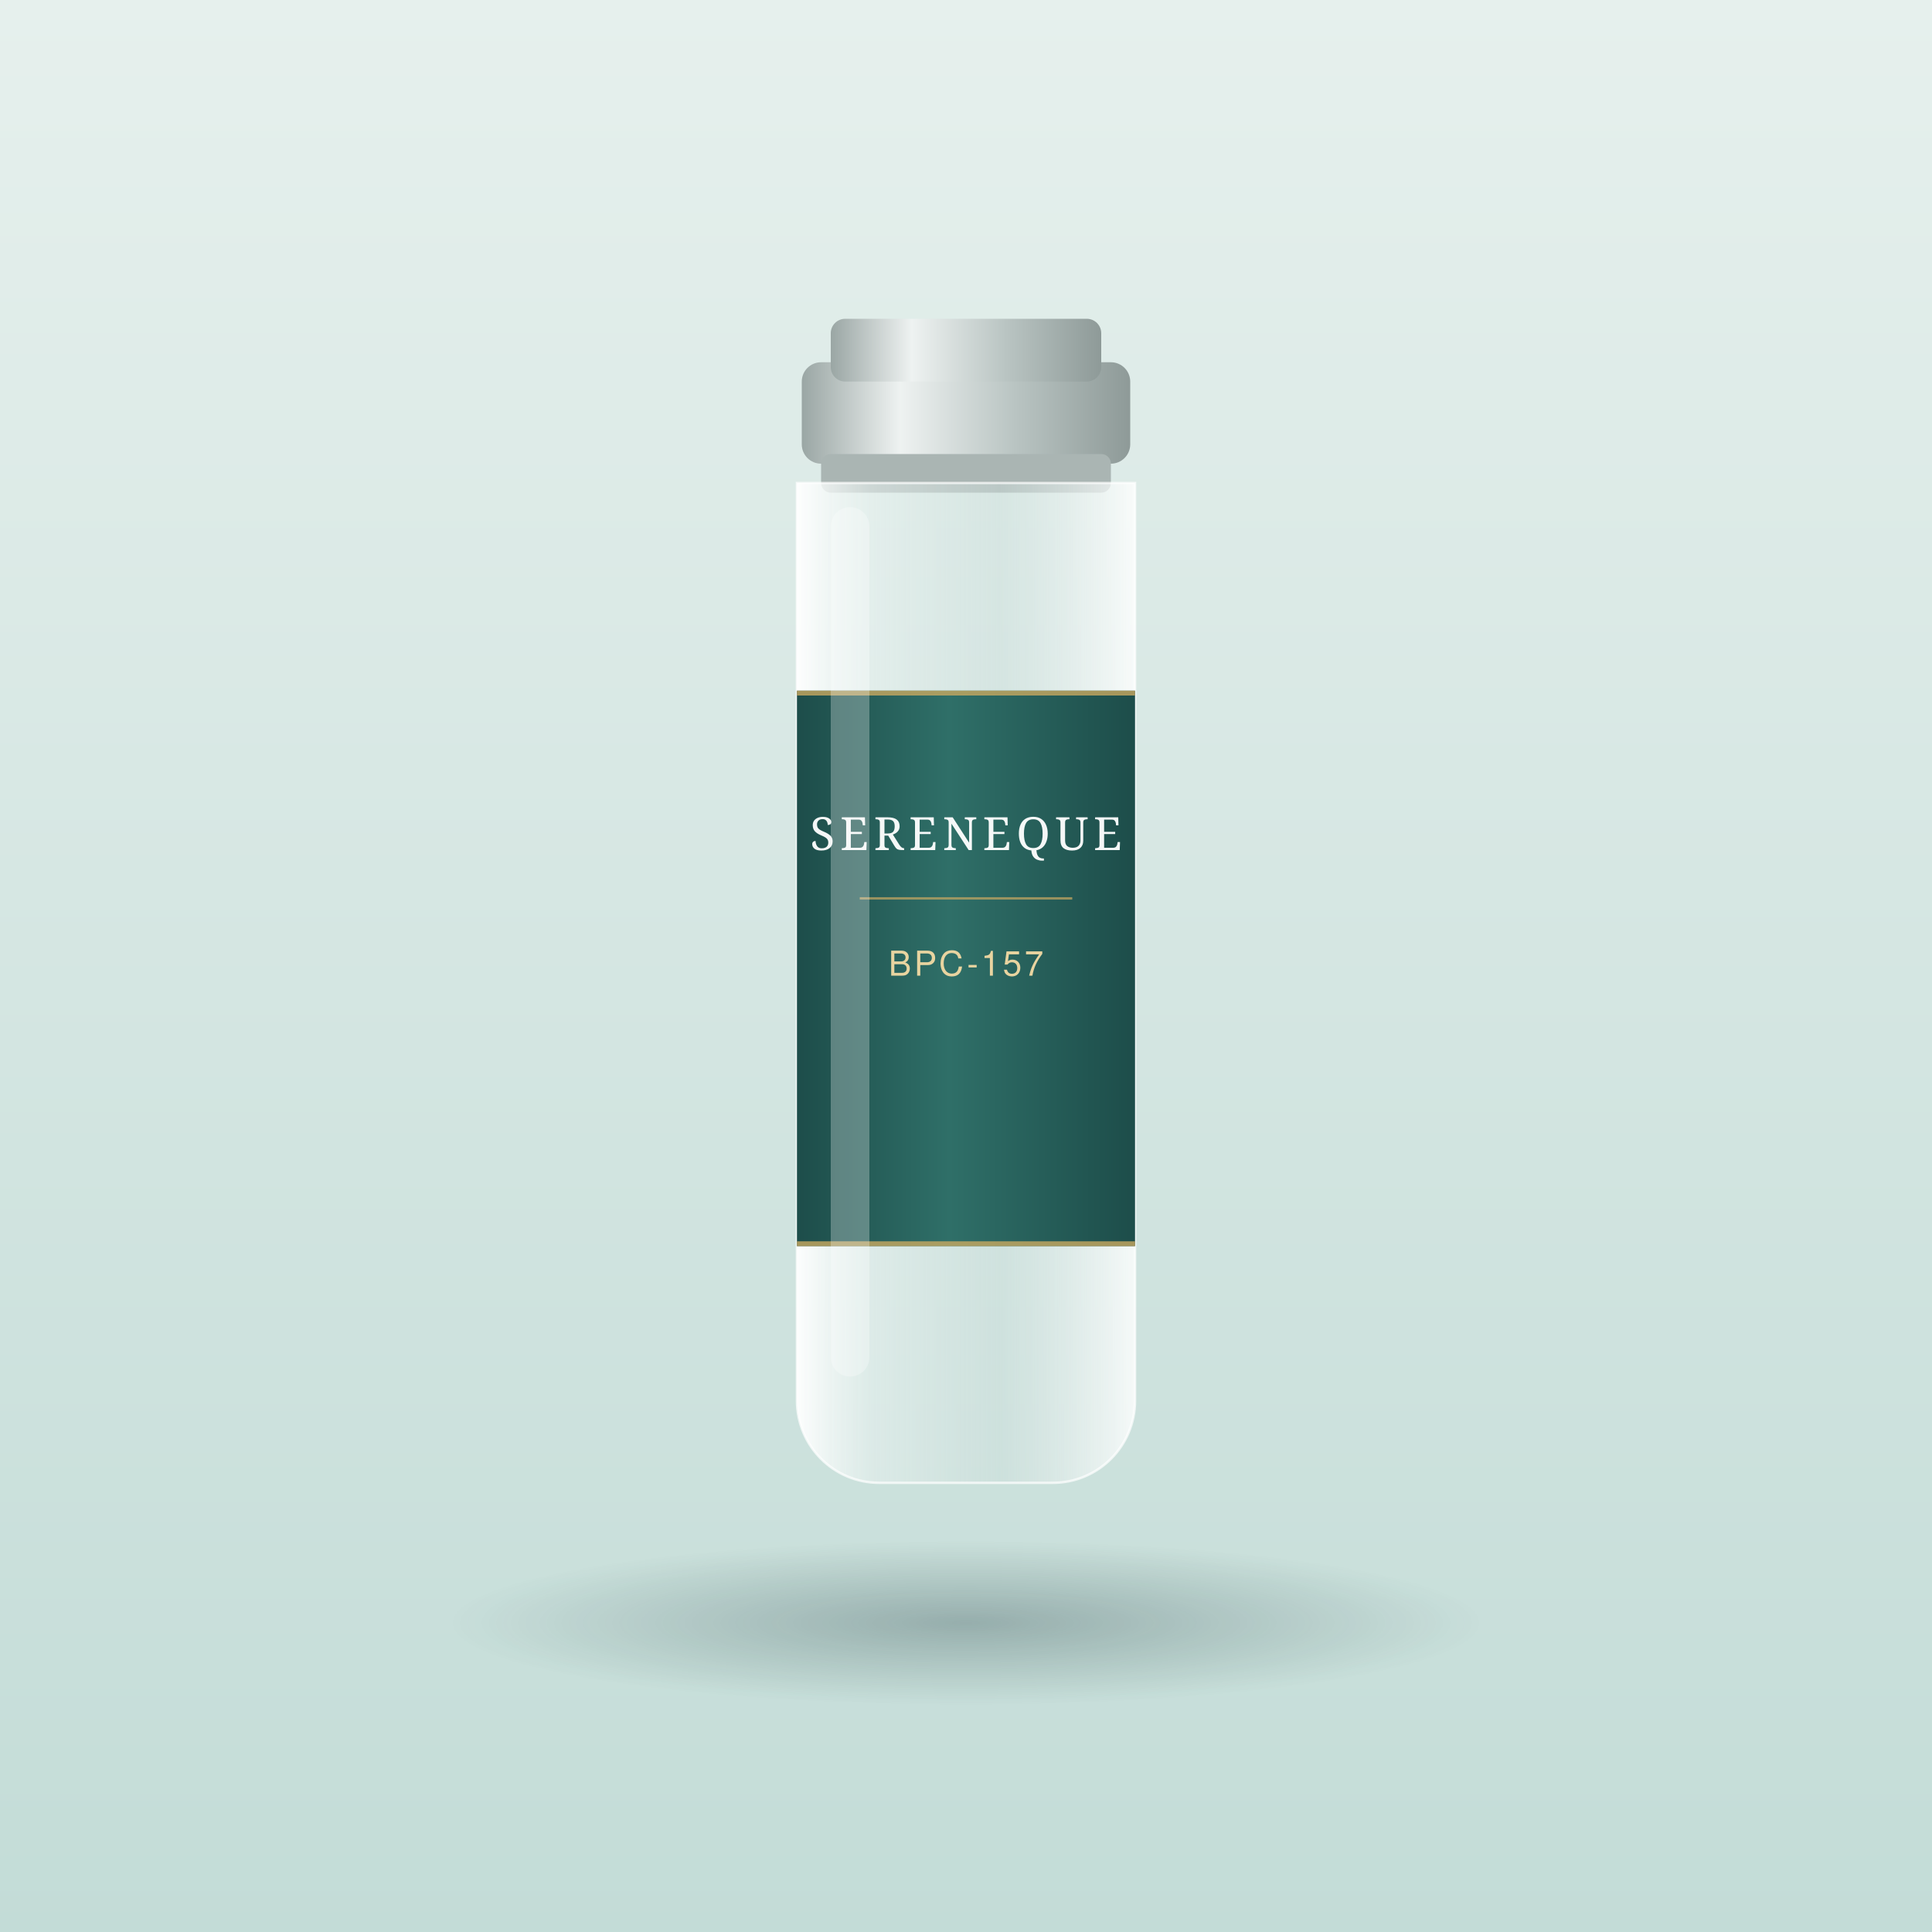
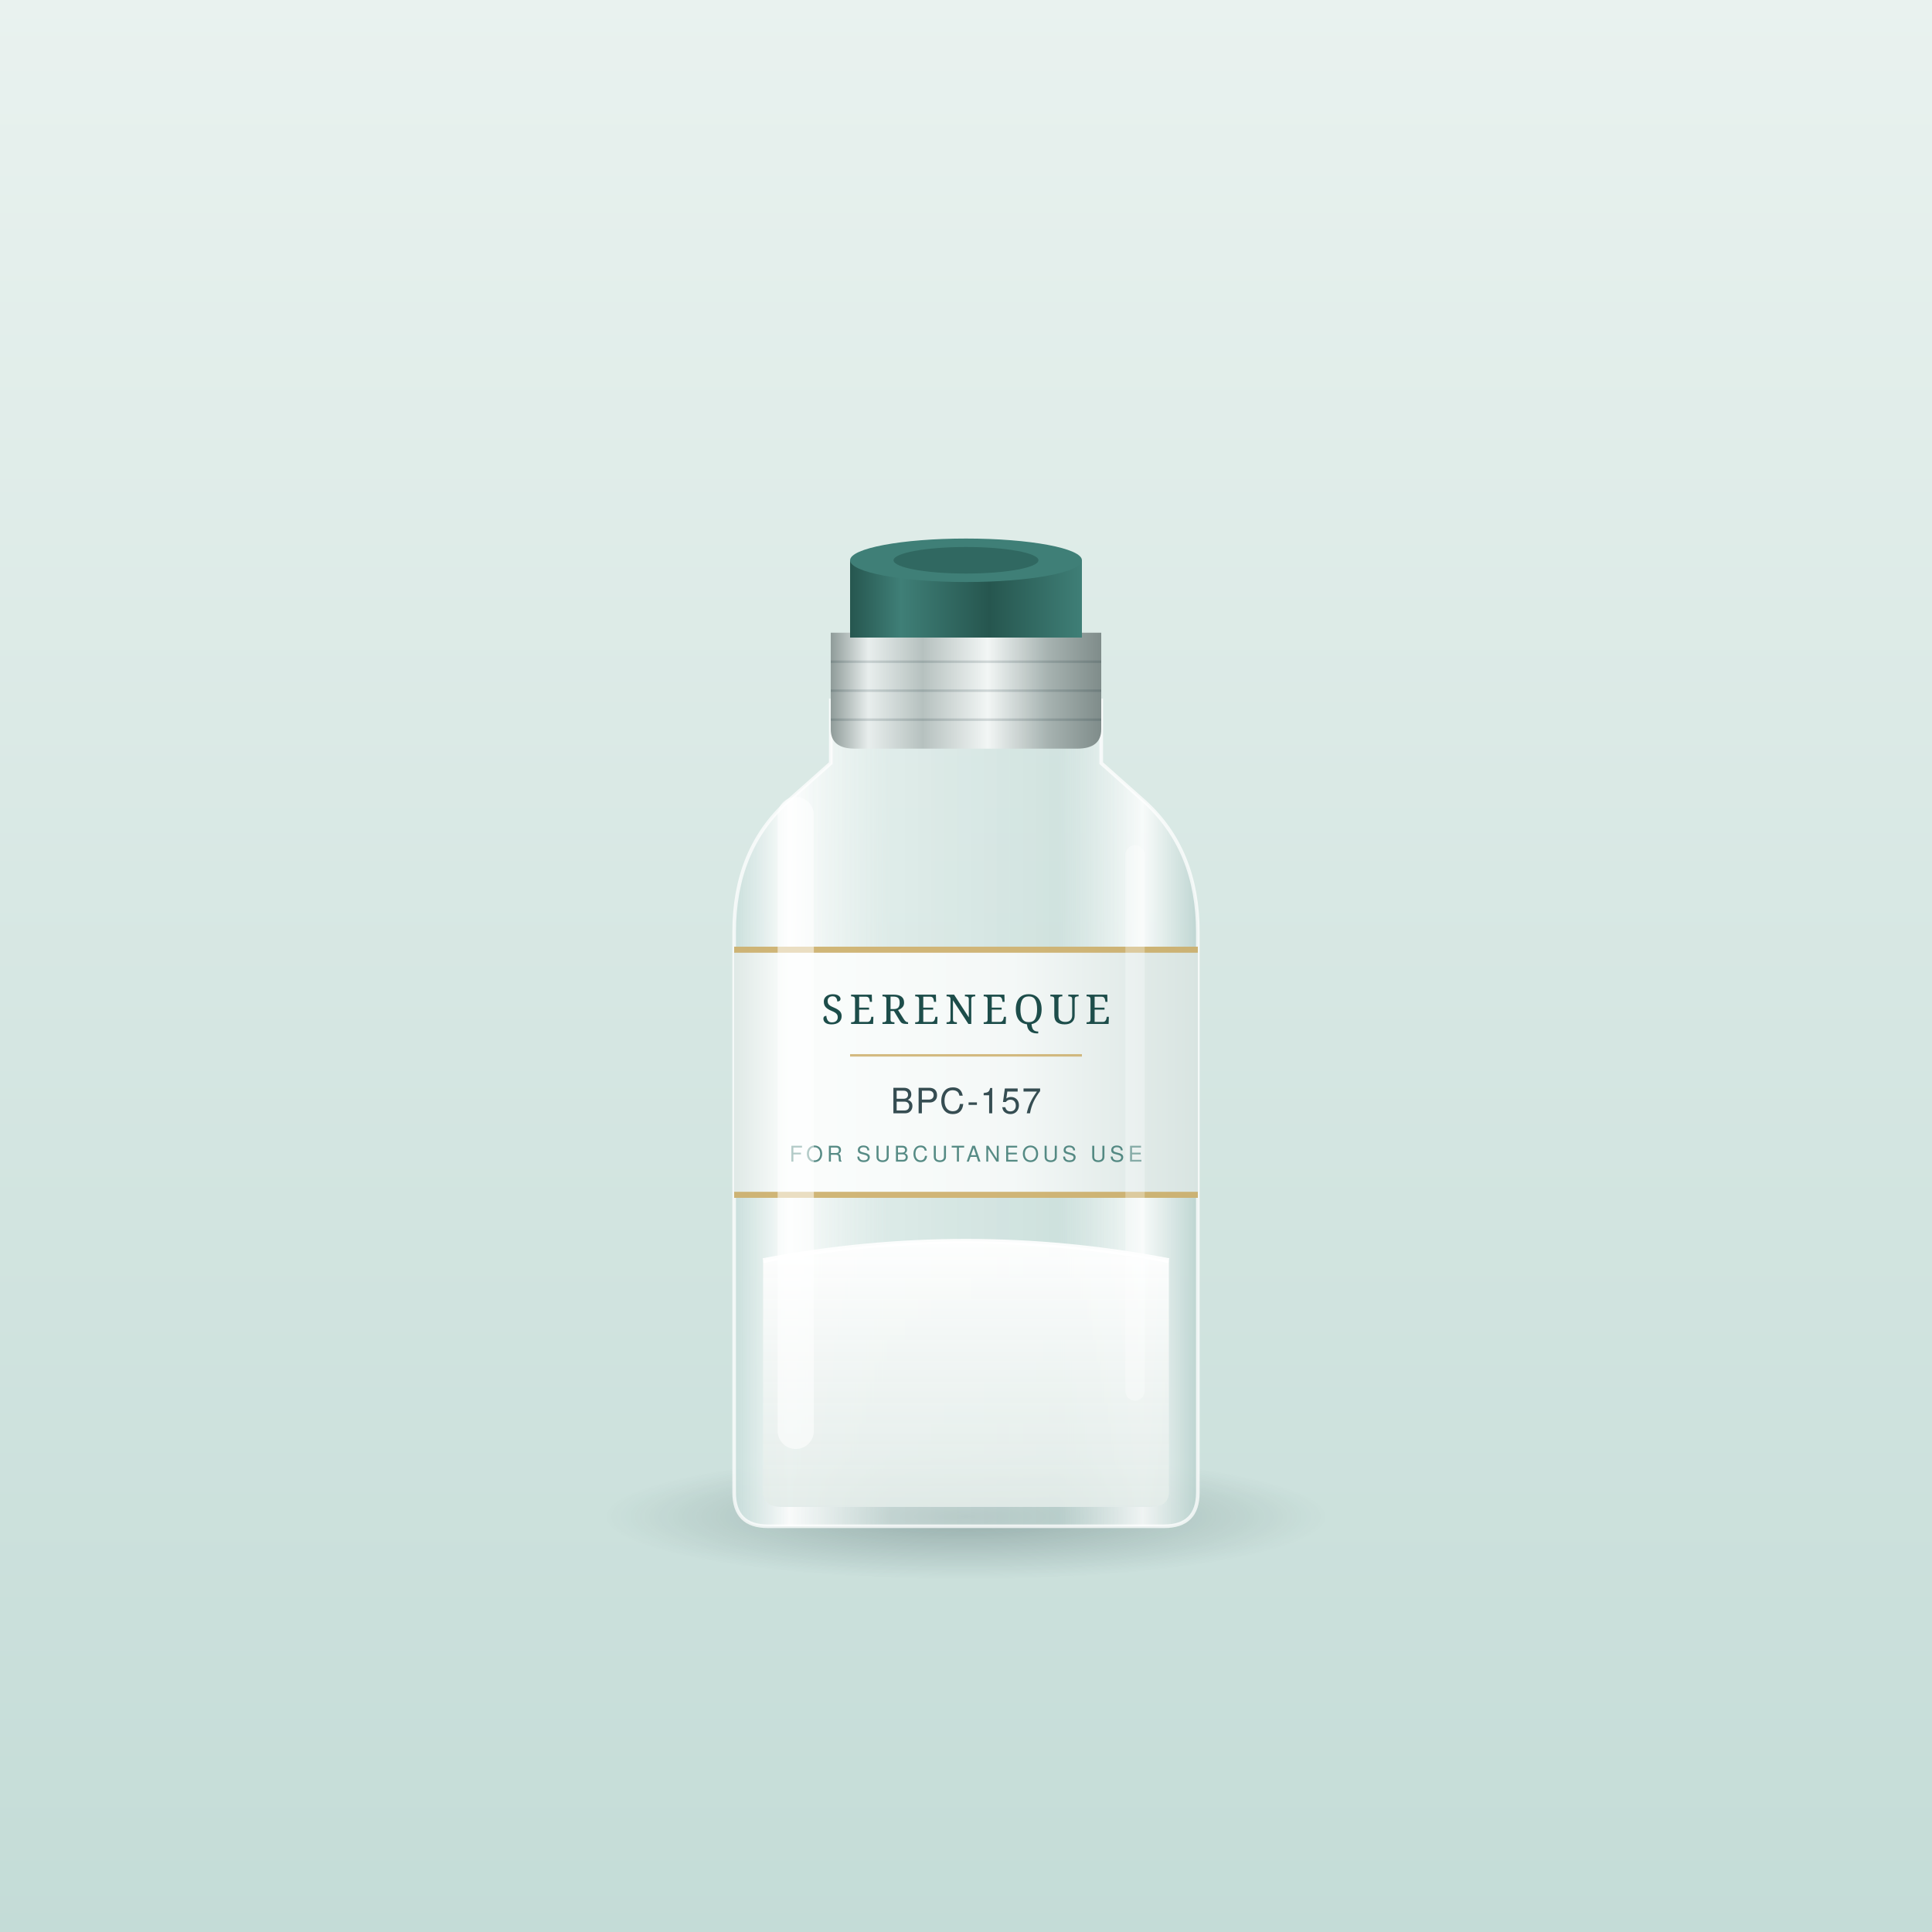
<svg xmlns="http://www.w3.org/2000/svg" viewBox="0 0 800 800" width="800" height="800">
  <defs>
    <linearGradient id="bg" x1="0" y1="0" x2="0" y2="1">
-       <stop offset="0%" stop-color="#e6f0ed" />
-       <stop offset="100%" stop-color="#c3dcd7" />
+       <stop offset="0%" stop-color="#e9f2ef" />
+       <stop offset="100%" stop-color="#c4dcd7" />
    </linearGradient>
    <linearGradient id="glass" x1="0" y1="0" x2="1" y2="0">
-       <stop offset="0%" stop-color="#ffffff" stop-opacity=".95" />
-       <stop offset="22%" stop-color="#e9f2f0" stop-opacity=".55" />
-       <stop offset="60%" stop-color="#cfe0dd" stop-opacity=".45" />
-       <stop offset="100%" stop-color="#ffffff" stop-opacity=".8" />
+       <stop offset="0%" stop-color="#c8dedb" stop-opacity=".85" />
+       <stop offset="12%" stop-color="#ffffff" stop-opacity=".92" />
+       <stop offset="34%" stop-color="#e4efed" stop-opacity=".5" />
+       <stop offset="70%" stop-color="#cadedb" stop-opacity=".55" />
+       <stop offset="88%" stop-color="#ffffff" stop-opacity=".8" />
+       <stop offset="100%" stop-color="#b9d2ce" stop-opacity=".85" />
    </linearGradient>
-     <linearGradient id="label" x1="0" y1="0" x2="1" y2="0">
-       <stop offset="0%" stop-color="#1d4d4a" />
-       <stop offset="45%" stop-color="#2f6f68" />
-       <stop offset="100%" stop-color="#1d4d4a" />
+     <linearGradient id="alu" x1="0" y1="0" x2="1" y2="0">
+       <stop offset="0%" stop-color="#8f9b99" />
+       <stop offset="14%" stop-color="#e8eeed" />
+       <stop offset="34%" stop-color="#b6c1bf" />
+       <stop offset="58%" stop-color="#f2f6f5" />
+       <stop offset="80%" stop-color="#a7b3b1" />
+       <stop offset="100%" stop-color="#7f8c8a" />
    </linearGradient>
    <linearGradient id="cap" x1="0" y1="0" x2="1" y2="0">
-       <stop offset="0%" stop-color="#9aa6a4" />
-       <stop offset="30%" stop-color="#eef2f1" />
-       <stop offset="65%" stop-color="#b9c4c2" />
-       <stop offset="100%" stop-color="#8e9a98" />
+       <stop offset="0%" stop-color="#26564f" />
+       <stop offset="22%" stop-color="#3f7f77" />
+       <stop offset="60%" stop-color="#26564f" />
+       <stop offset="100%" stop-color="#3f7f77" />
    </linearGradient>
-     <linearGradient id="gold" x1="0" y1="0" x2="1" y2="1">
-       <stop offset="0%" stop-color="#e8d4a0" />
-       <stop offset="100%" stop-color="#c9a961" />
+     <linearGradient id="lab" x1="0" y1="0" x2="1" y2="0">
+       <stop offset="0%" stop-color="#dfe9e6" />
+       <stop offset="12%" stop-color="#fbfdfc" />
+       <stop offset="60%" stop-color="#f4f8f7" />
+       <stop offset="100%" stop-color="#d8e4e1" />
    </linearGradient>
-     <radialGradient id="shadow" cx="50%" cy="50%" r="50%">
-       <stop offset="0%" stop-color="#143035" stop-opacity=".28" />
+     <linearGradient id="powder" x1="0" y1="0" x2="0" y2="1">
+       <stop offset="0%" stop-color="#ffffff" stop-opacity=".95" />
+       <stop offset="100%" stop-color="#e3ece9" stop-opacity=".9" />
+     </linearGradient>
+     <radialGradient id="sh" cx="50%" cy="50%" r="50%">
+       <stop offset="0%" stop-color="#143035" stop-opacity=".3" />
      <stop offset="100%" stop-color="#143035" stop-opacity="0" />
    </radialGradient>
  </defs>
  <rect width="800" height="800" fill="url(#bg)" />
-   <ellipse cx="400" cy="672" rx="215" ry="34" fill="url(#shadow)" />
-   <g>
-     <rect x="332" y="150" width="136" height="42" rx="8" fill="url(#cap)" />
-     <rect x="344" y="132" width="112" height="26" rx="6" fill="url(#cap)" />
-     <rect x="340" y="188" width="120" height="16" rx="4" fill="#aab5b3" />
-     <path d="M330 200 h140 v380 a34 34 0 0 1 -34 34 h-72 a34 34 0 0 1 -34 -34 z" fill="url(#glass)" stroke="#ffffff" stroke-opacity=".7" />
-     <rect x="330" y="286" width="140" height="230" fill="url(#label)" />
-     <rect x="330" y="286" width="140" height="2" fill="#c9a961" fill-opacity=".8" />
-     <rect x="330" y="514" width="140" height="2" fill="#c9a961" fill-opacity=".8" />
-     <text x="400" y="352" text-anchor="middle" font-family="Georgia,serif" font-size="19.0" letter-spacing="2.1" fill="#ffffff" fill-opacity=".95">SERENEQUE</text>
-     <line x1="356" y1="372" x2="444" y2="372" stroke="#c9a961" stroke-opacity=".7" stroke-width="1" />
-     <text x="400" y="404" text-anchor="middle" font-family="Helvetica,Arial,sans-serif" font-size="14.2" letter-spacing="1.1" fill="#e8d4a0">BPC-157</text>
-     <rect x="344" y="210" width="16" height="360" rx="8" fill="#ffffff" fill-opacity=".28" />
+   <ellipse cx="400" cy="628" rx="150" ry="26" fill="url(#sh)" />
+   <path d="M304 618 v-232 q0 -34 22 -54 l18 -16 v-26 h112 v26 l18 16 q22 20 22 54 v232 q0 14 -14 14 h-164 q-14 0 -14 -14 z" fill="url(#glass)" stroke="#ffffff" stroke-opacity=".75" stroke-width="1.5" />
+   <path d="M316 618 v-96 q84 -16 168 0 v96 q0 6 -8 6 h-152 q-8 0 -8 -6 z" fill="url(#powder)" />
+   <path d="M316 522 q84 -16 168 0" fill="none" stroke="#ffffff" stroke-opacity=".9" stroke-width="2" />
+   <rect x="304" y="392" width="192" height="104" fill="url(#lab)" />
+   <rect x="304" y="392" width="192" height="2.5" fill="#c9a961" fill-opacity=".85" />
+   <rect x="304" y="493.5" width="192" height="2.5" fill="#c9a961" fill-opacity=".85" />
+   <text x="400" y="424" text-anchor="middle" font-family="Georgia,serif" font-size="17" letter-spacing="2.4" fill="#1d4d4a">SERENEQUE</text>
+   <line x1="352" y1="437" x2="448" y2="437" stroke="#c9a961" stroke-opacity=".8" stroke-width="1" />
+   <text x="400" y="461" text-anchor="middle" font-family="Helvetica,Arial,sans-serif" font-size="14.5" letter-spacing=".6" fill="#143035" fill-opacity=".85">BPC-157</text>
+   <text x="400" y="481" text-anchor="middle" font-family="Helvetica,Arial,sans-serif" font-size="9" letter-spacing="1.6" fill="#2f6f68" fill-opacity=".8">FOR SUBCUTANEOUS USE</text>
+   <rect x="352" y="266" width="96" height="34" rx="4" fill="#5d6a68" />
+   <path d="M344 262 h112 v40 q0 8 -10 8 h-92 q-10 0 -10 -8 z" fill="url(#alu)" />
+   <g stroke="#143035" stroke-opacity=".16" stroke-width="1">
+     <line x1="344" y1="274" x2="456" y2="274" />
+     <line x1="344" y1="286" x2="456" y2="286" />
+     <line x1="344" y1="298" x2="456" y2="298" />
  </g>
+   <path d="M352 232 h96 v32 h-96 z" fill="url(#cap)" />
+   <ellipse cx="400" cy="232" rx="48" ry="9" fill="#3f7f77" />
+   <ellipse cx="400" cy="232" rx="30" ry="5.5" fill="#26564f" fill-opacity=".55" />
+   <rect x="322" y="330" width="15" height="270" rx="7.5" fill="#ffffff" fill-opacity=".55" />
+   <rect x="466" y="350" width="8" height="230" rx="4" fill="#ffffff" fill-opacity=".3" />
</svg>
